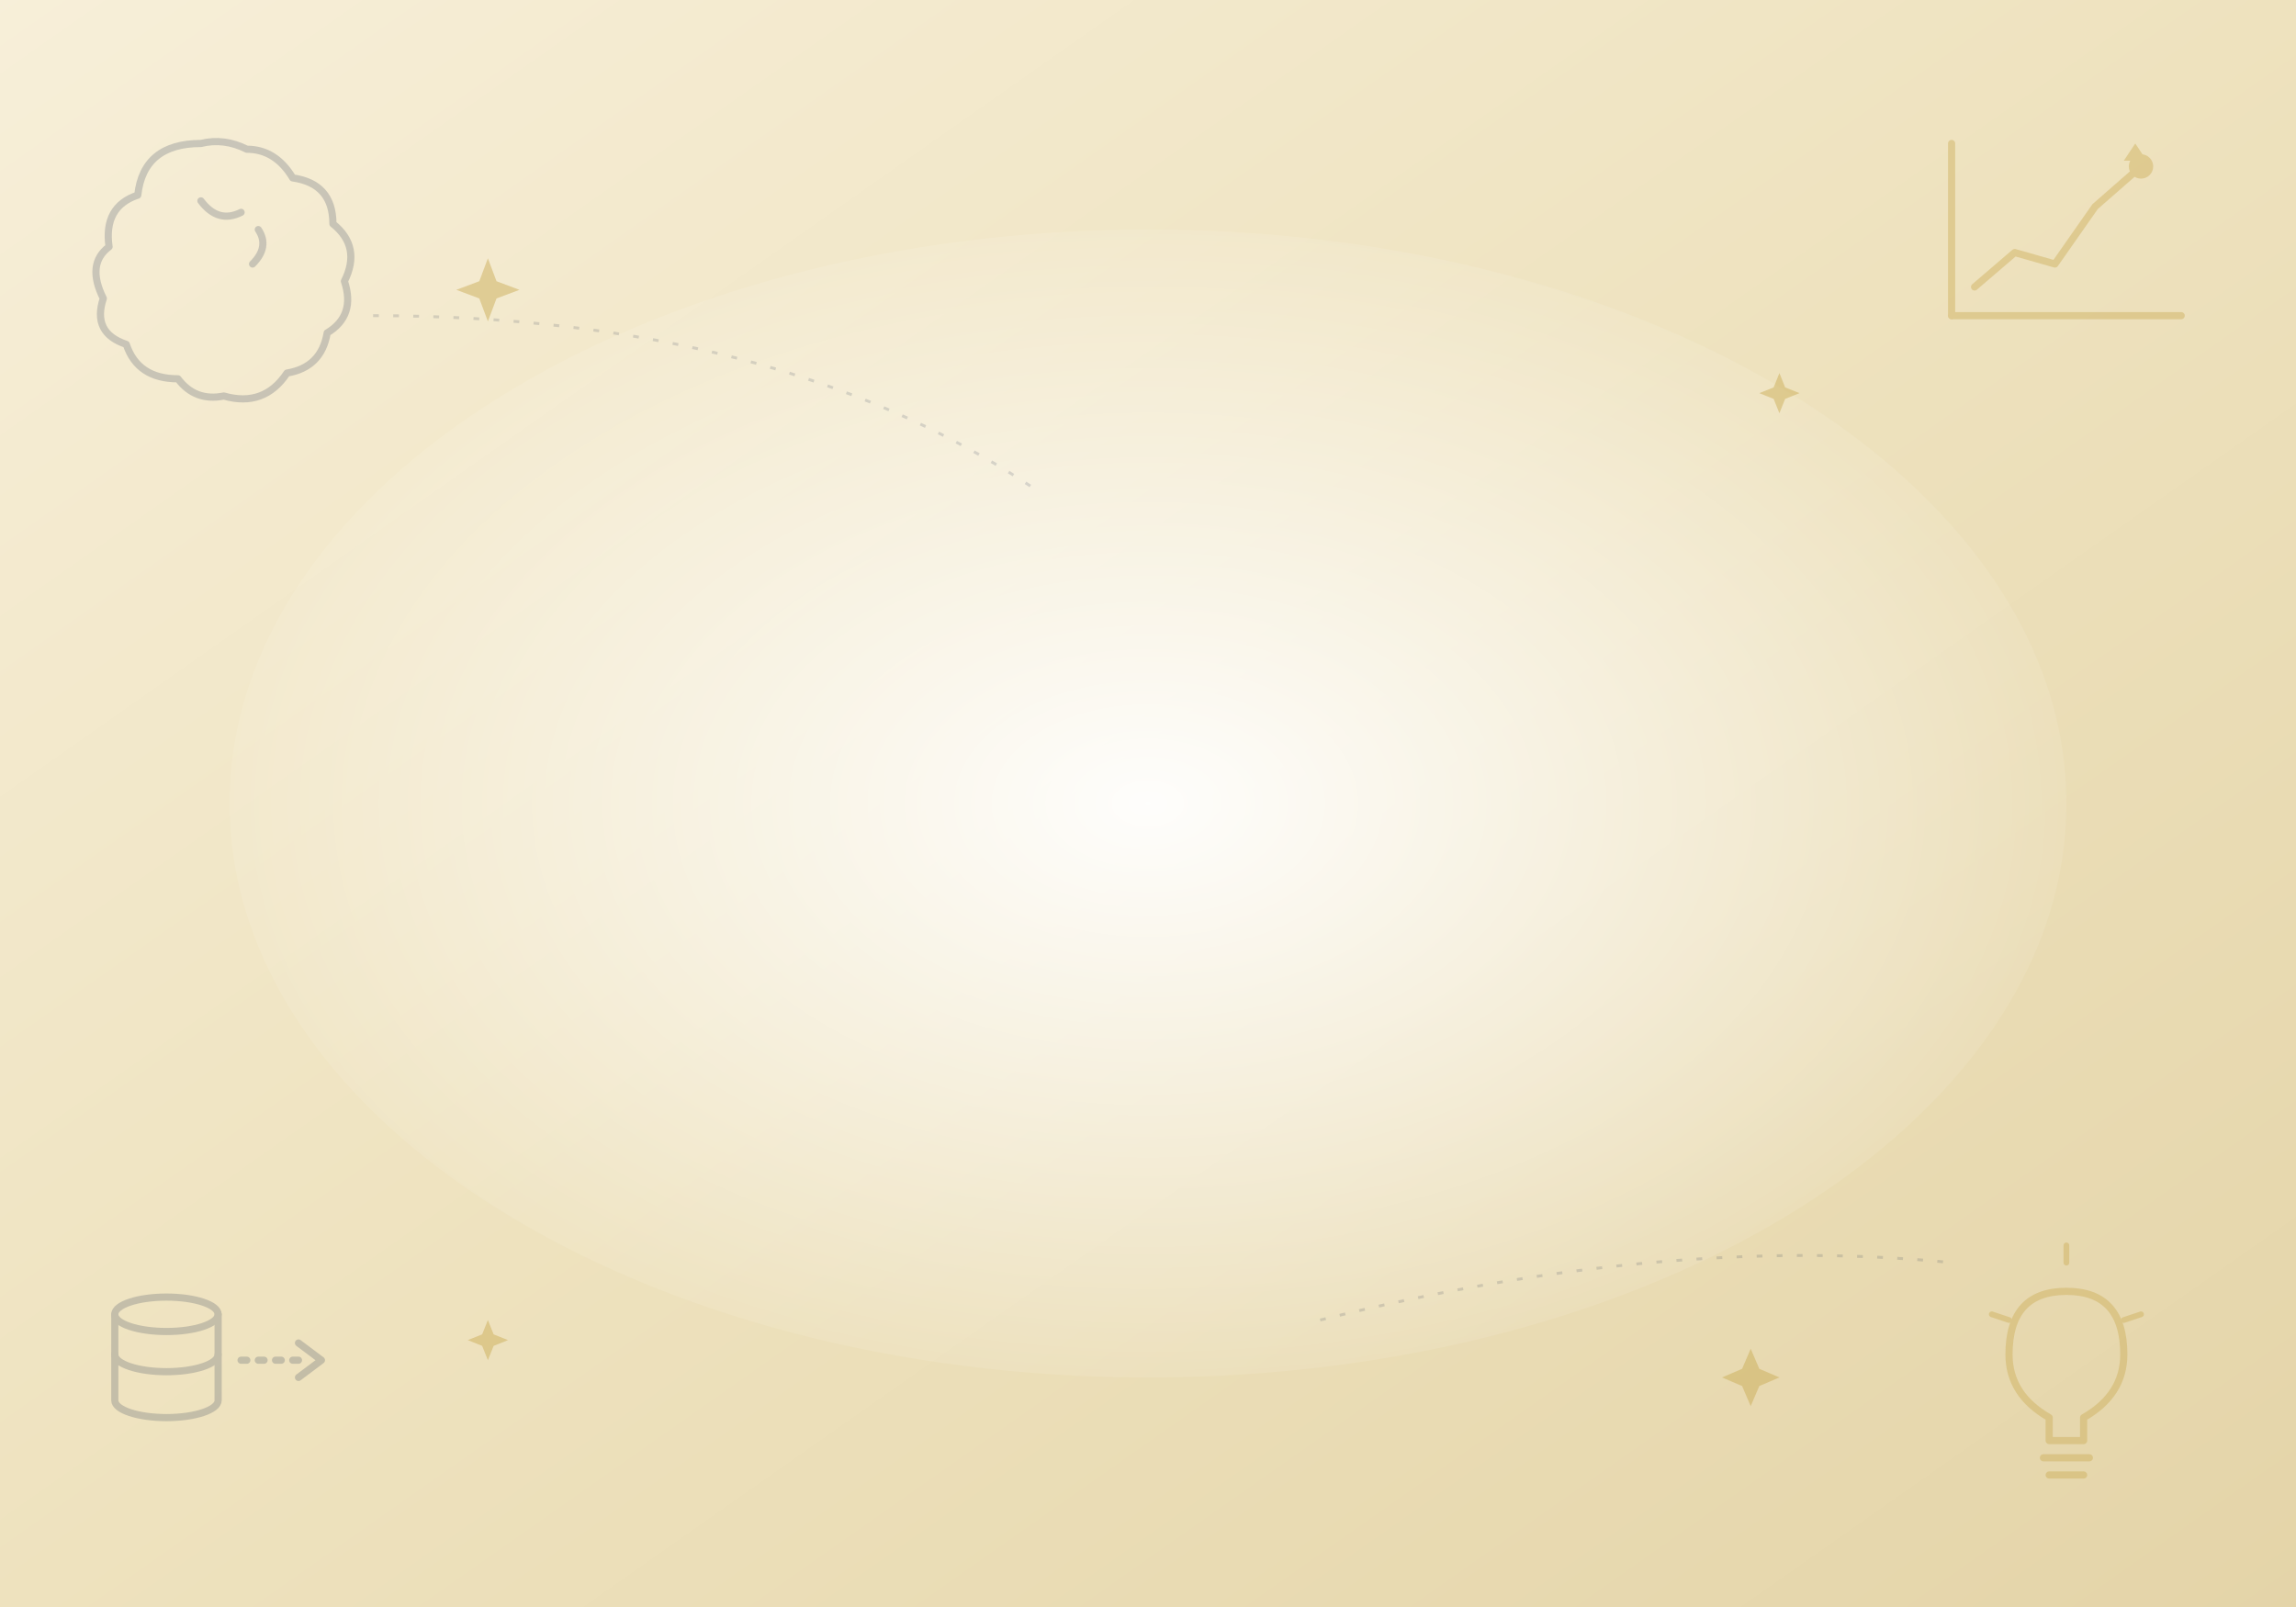
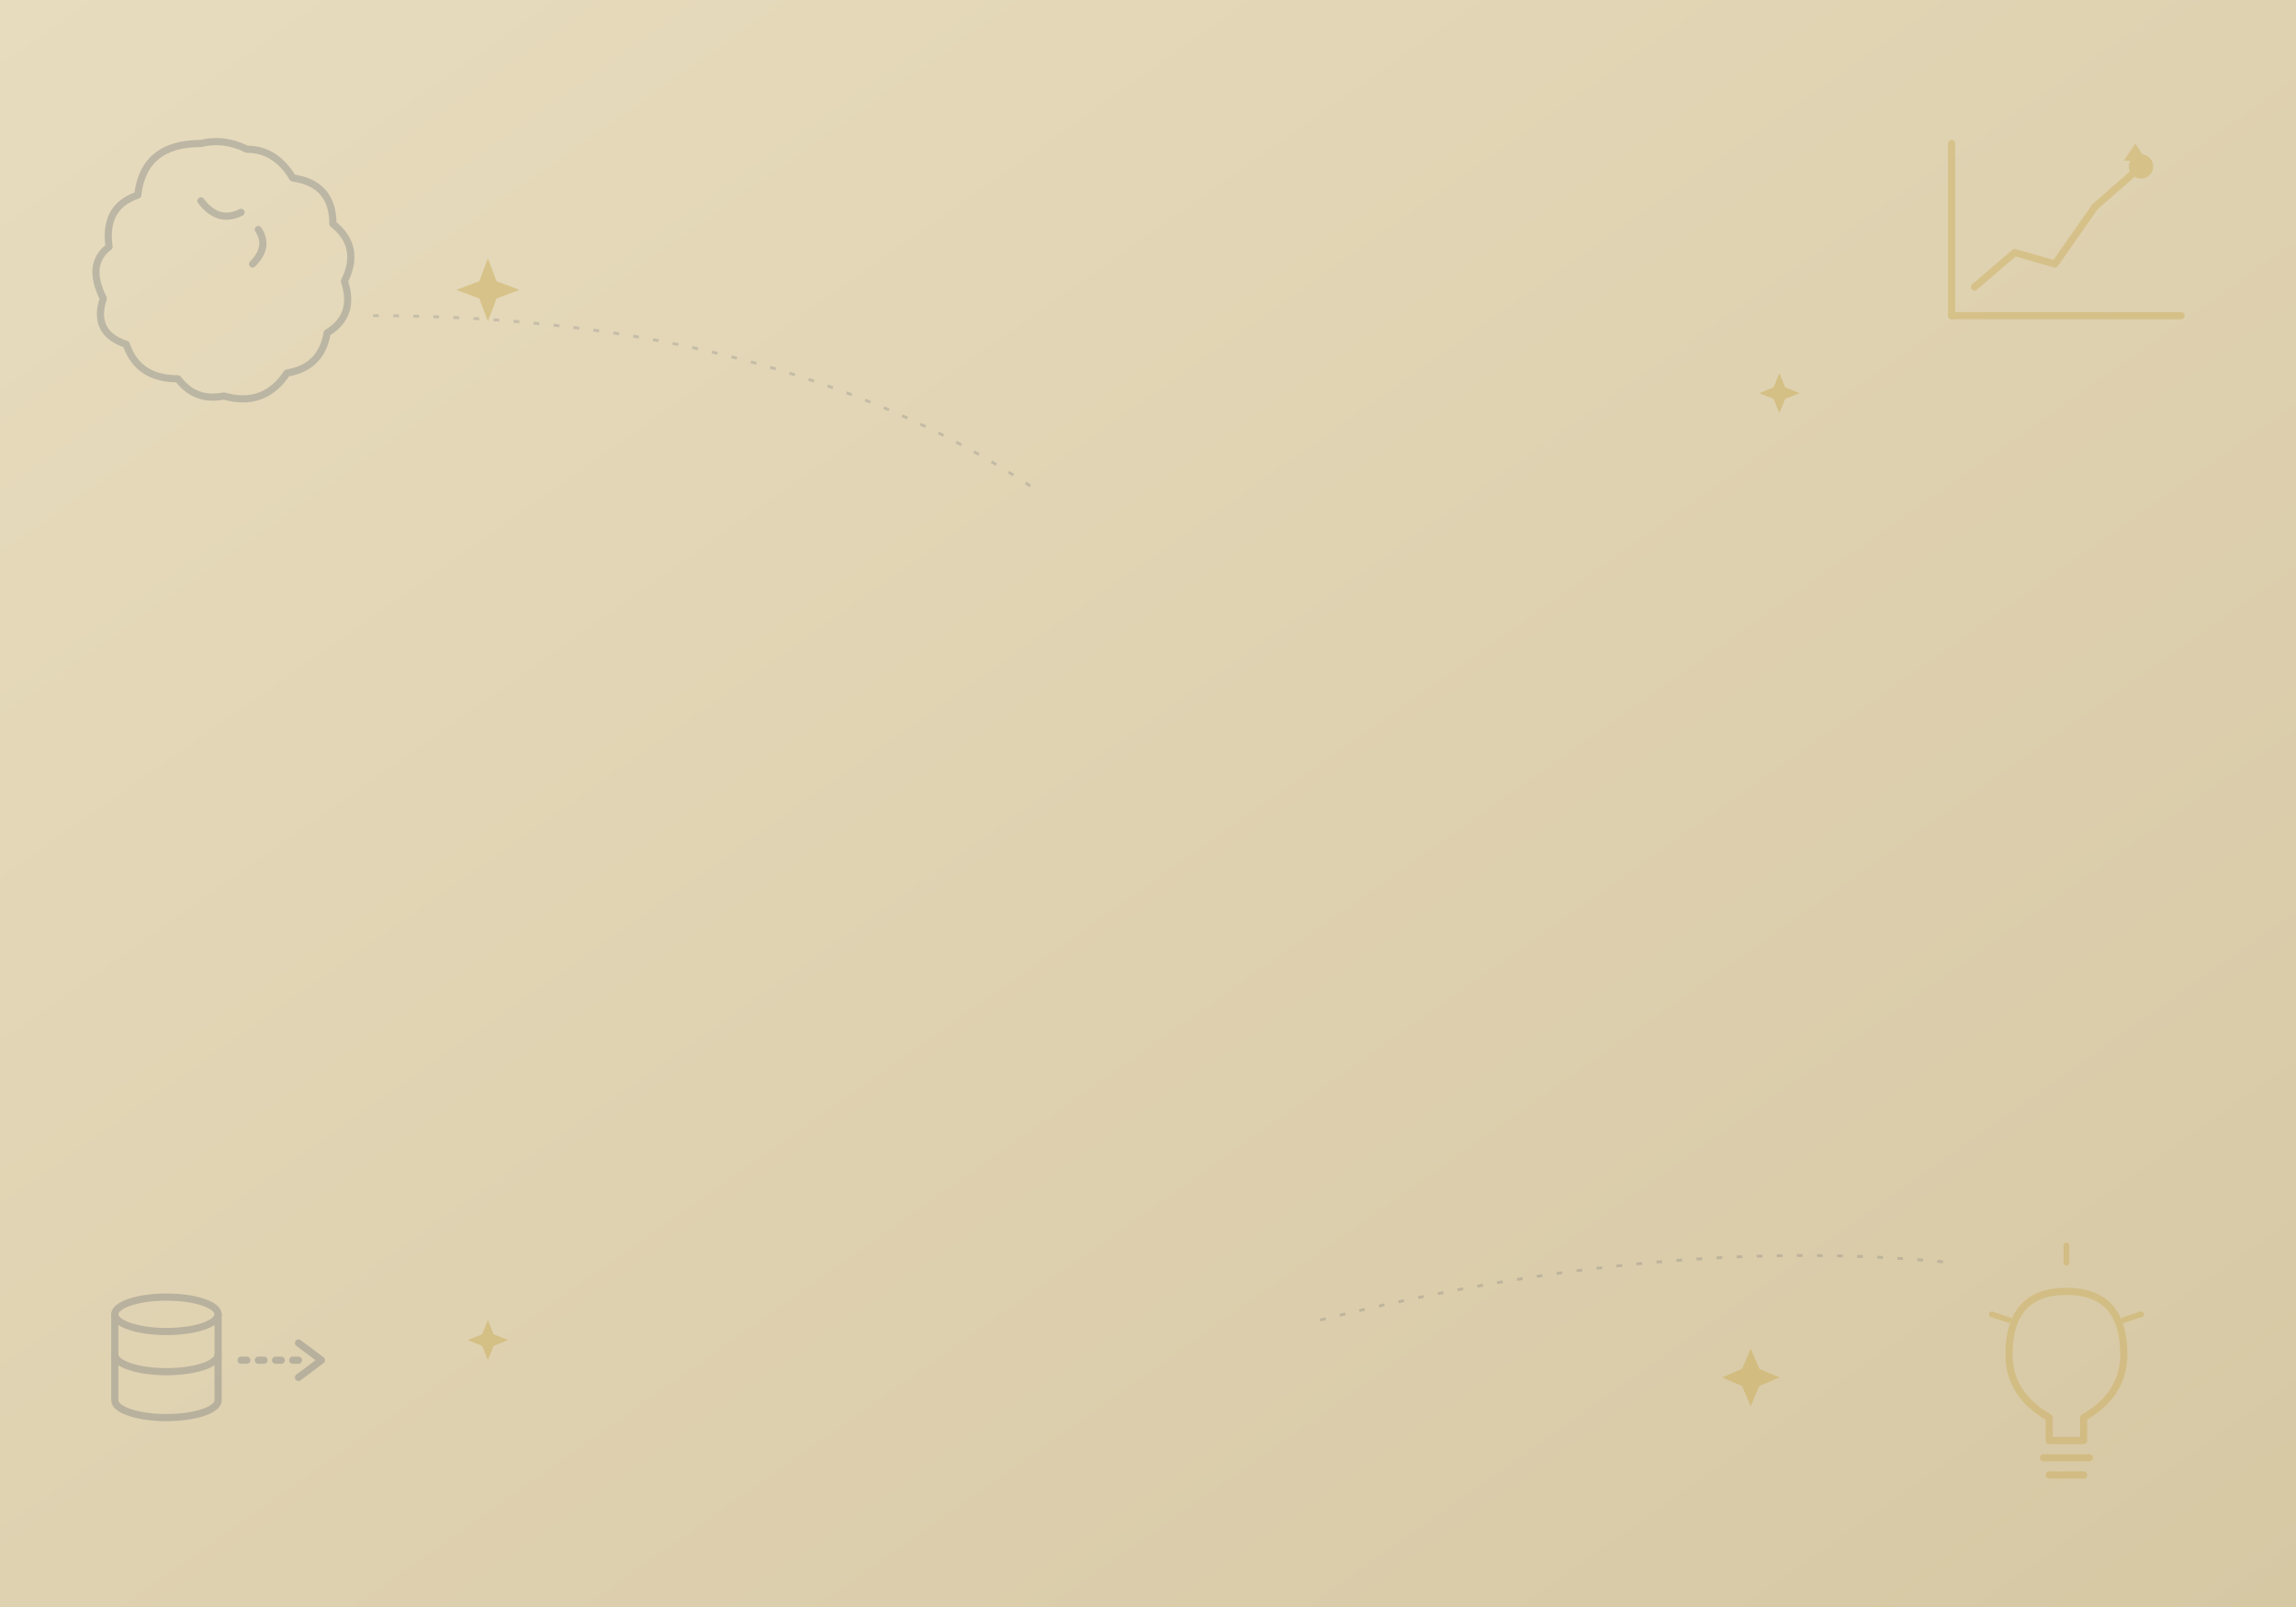
<svg xmlns="http://www.w3.org/2000/svg" viewBox="0 0 800 560" preserveAspectRatio="xMidYMid slice">
  <defs>
    <linearGradient id="bg3" x1="0" y1="0" x2="1" y2="1">
-       <stop offset="0" stop-color="#F7EFD9" />
-       <stop offset="0.5" stop-color="#EEE2BE" />
-       <stop offset="1" stop-color="#E4D4A8" />
+       <stop offset="0" stop-color="#E7DCBE" />
+       <stop offset="1" stop-color="#D7C8A4" />
    </linearGradient>
-     <radialGradient id="glow3" cx="0.5" cy="0.5" r="0.55">
-       <stop offset="0" stop-color="#FFFFFF" stop-opacity="0.95" />
-       <stop offset="1" stop-color="#FFFFFF" stop-opacity="0" />
-     </radialGradient>
  </defs>
  <rect width="800" height="560" fill="url(#bg3)" />
-   <ellipse cx="400" cy="280" rx="320" ry="200" fill="url(#glow3)" />
  <g transform="translate(40,40)" fill="none" stroke="#1B2A4A" stroke-width="2.5" stroke-linecap="round" stroke-linejoin="round" opacity="0.2">
    <path d="M30 10 q-20 0 -22 18 q-12 4 -10 18 q-8 6 -2 18 q-4 12 8 16 q4 12 18 12 q6 8 16 6 q14 4 22 -8 q12 -2 14 -14 q10 -6 6 -18 q6 -12 -4 -20 q0 -14 -14 -16 q-6 -10 -16 -10 q-8 -4 -16 -2 z" />
    <path d="M30 30 q6 8 14 4" />
    <path d="M50 40 q4 6 -2 12" />
  </g>
  <g transform="translate(680,50)" fill="none" stroke="#C8A84E" stroke-width="2.5" stroke-linecap="round" stroke-linejoin="round" opacity="0.4">
    <line x1="0" y1="60" x2="80" y2="60" />
    <line x1="0" y1="60" x2="0" y2="0" />
    <polyline points="8,50 22,38 36,42 50,22 66,8" />
    <circle cx="66" cy="8" r="3" fill="#C8A84E" />
    <path d="M58 14 l8 -6 l4 8" stroke-opacity="0" />
    <path d="M64 0 l4 6 l-8 0 z" fill="#C8A84E" stroke="none" />
  </g>
  <g transform="translate(40,450)" fill="none" stroke="#1B2A4A" stroke-width="2.5" stroke-linecap="round" stroke-linejoin="round" opacity="0.2">
    <ellipse cx="18" cy="8" rx="18" ry="6" />
    <path d="M0 8 v30 a18 6 0 0 0 36 0 v-30" />
    <path d="M0 22 a18 6 0 0 0 36 0" />
    <path d="M44 24 q12 0 22 0" stroke-dasharray="2 4" />
    <path d="M64 18 l8 6 l-8 6" />
  </g>
  <g transform="translate(690,440)" fill="none" stroke="#C8A84E" stroke-width="2.5" stroke-linecap="round" stroke-linejoin="round" opacity="0.4">
    <path d="M30 10 q-20 0 -20 22 q0 14 14 22 v8 h12 v-8 q14 -8 14 -22 q0 -22 -20 -22 z" />
    <line x1="22" y1="68" x2="38" y2="68" />
    <line x1="24" y1="74" x2="36" y2="74" />
    <g stroke-width="2">
      <line x1="30" y1="0" x2="30" y2="-6" />
      <line x1="10" y1="20" x2="4" y2="18" />
      <line x1="50" y1="20" x2="56" y2="18" />
    </g>
  </g>
  <g fill="#C8A84E" opacity="0.45">
    <path d="M170 90 l3 8 l8 3 l-8 3 l-3 8 l-3 -8 l-8 -3 l8 -3 z" />
    <path d="M620 130 l2 5 l5 2 l-5 2 l-2 5 l-2 -5 l-5 -2 l5 -2 z" />
    <path d="M170 460 l2 5 l5 2 l-5 2 l-2 5 l-2 -5 l-5 -2 l5 -2 z" />
    <path d="M610 470 l3 7 l7 3 l-7 3 l-3 7 l-3 -7 l-7 -3 l7 -3 z" />
  </g>
  <g stroke="#1B2A4A" stroke-width="1" stroke-dasharray="2 5" fill="none" opacity="0.15">
    <path d="M130 110 q140 0 230 60" />
    <path d="M460 460 q120 -30 220 -20" />
  </g>
</svg>
